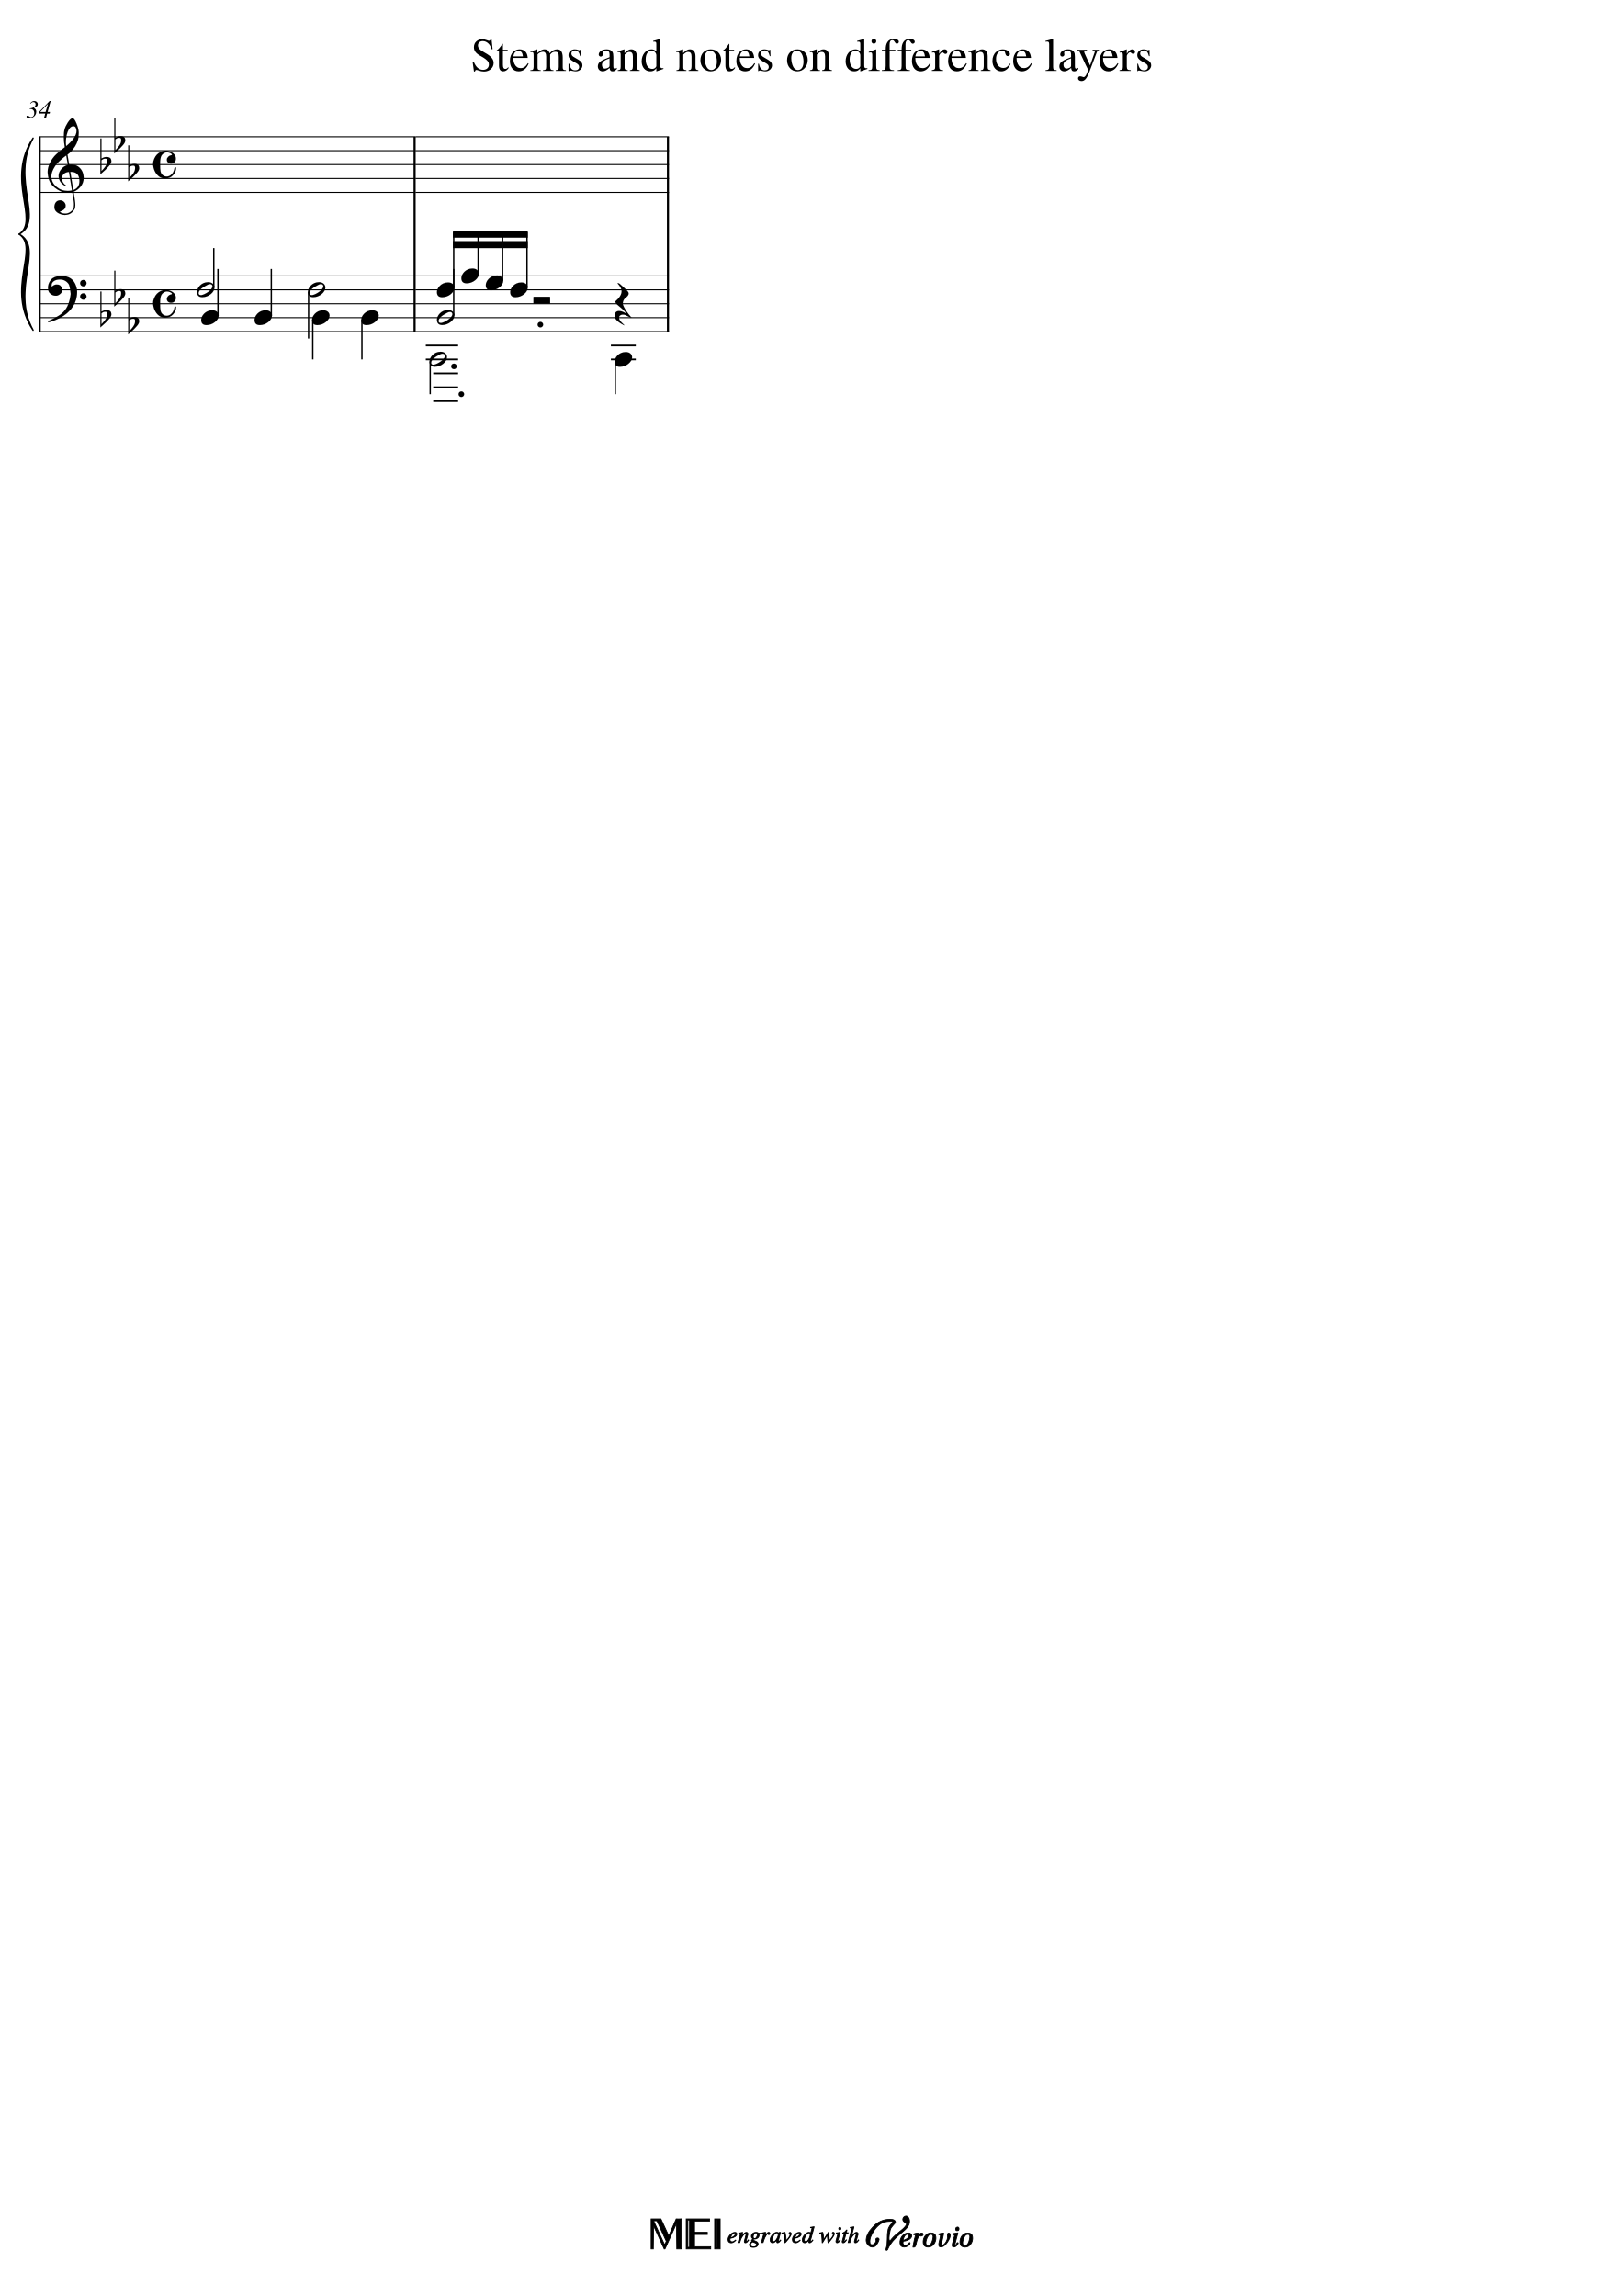
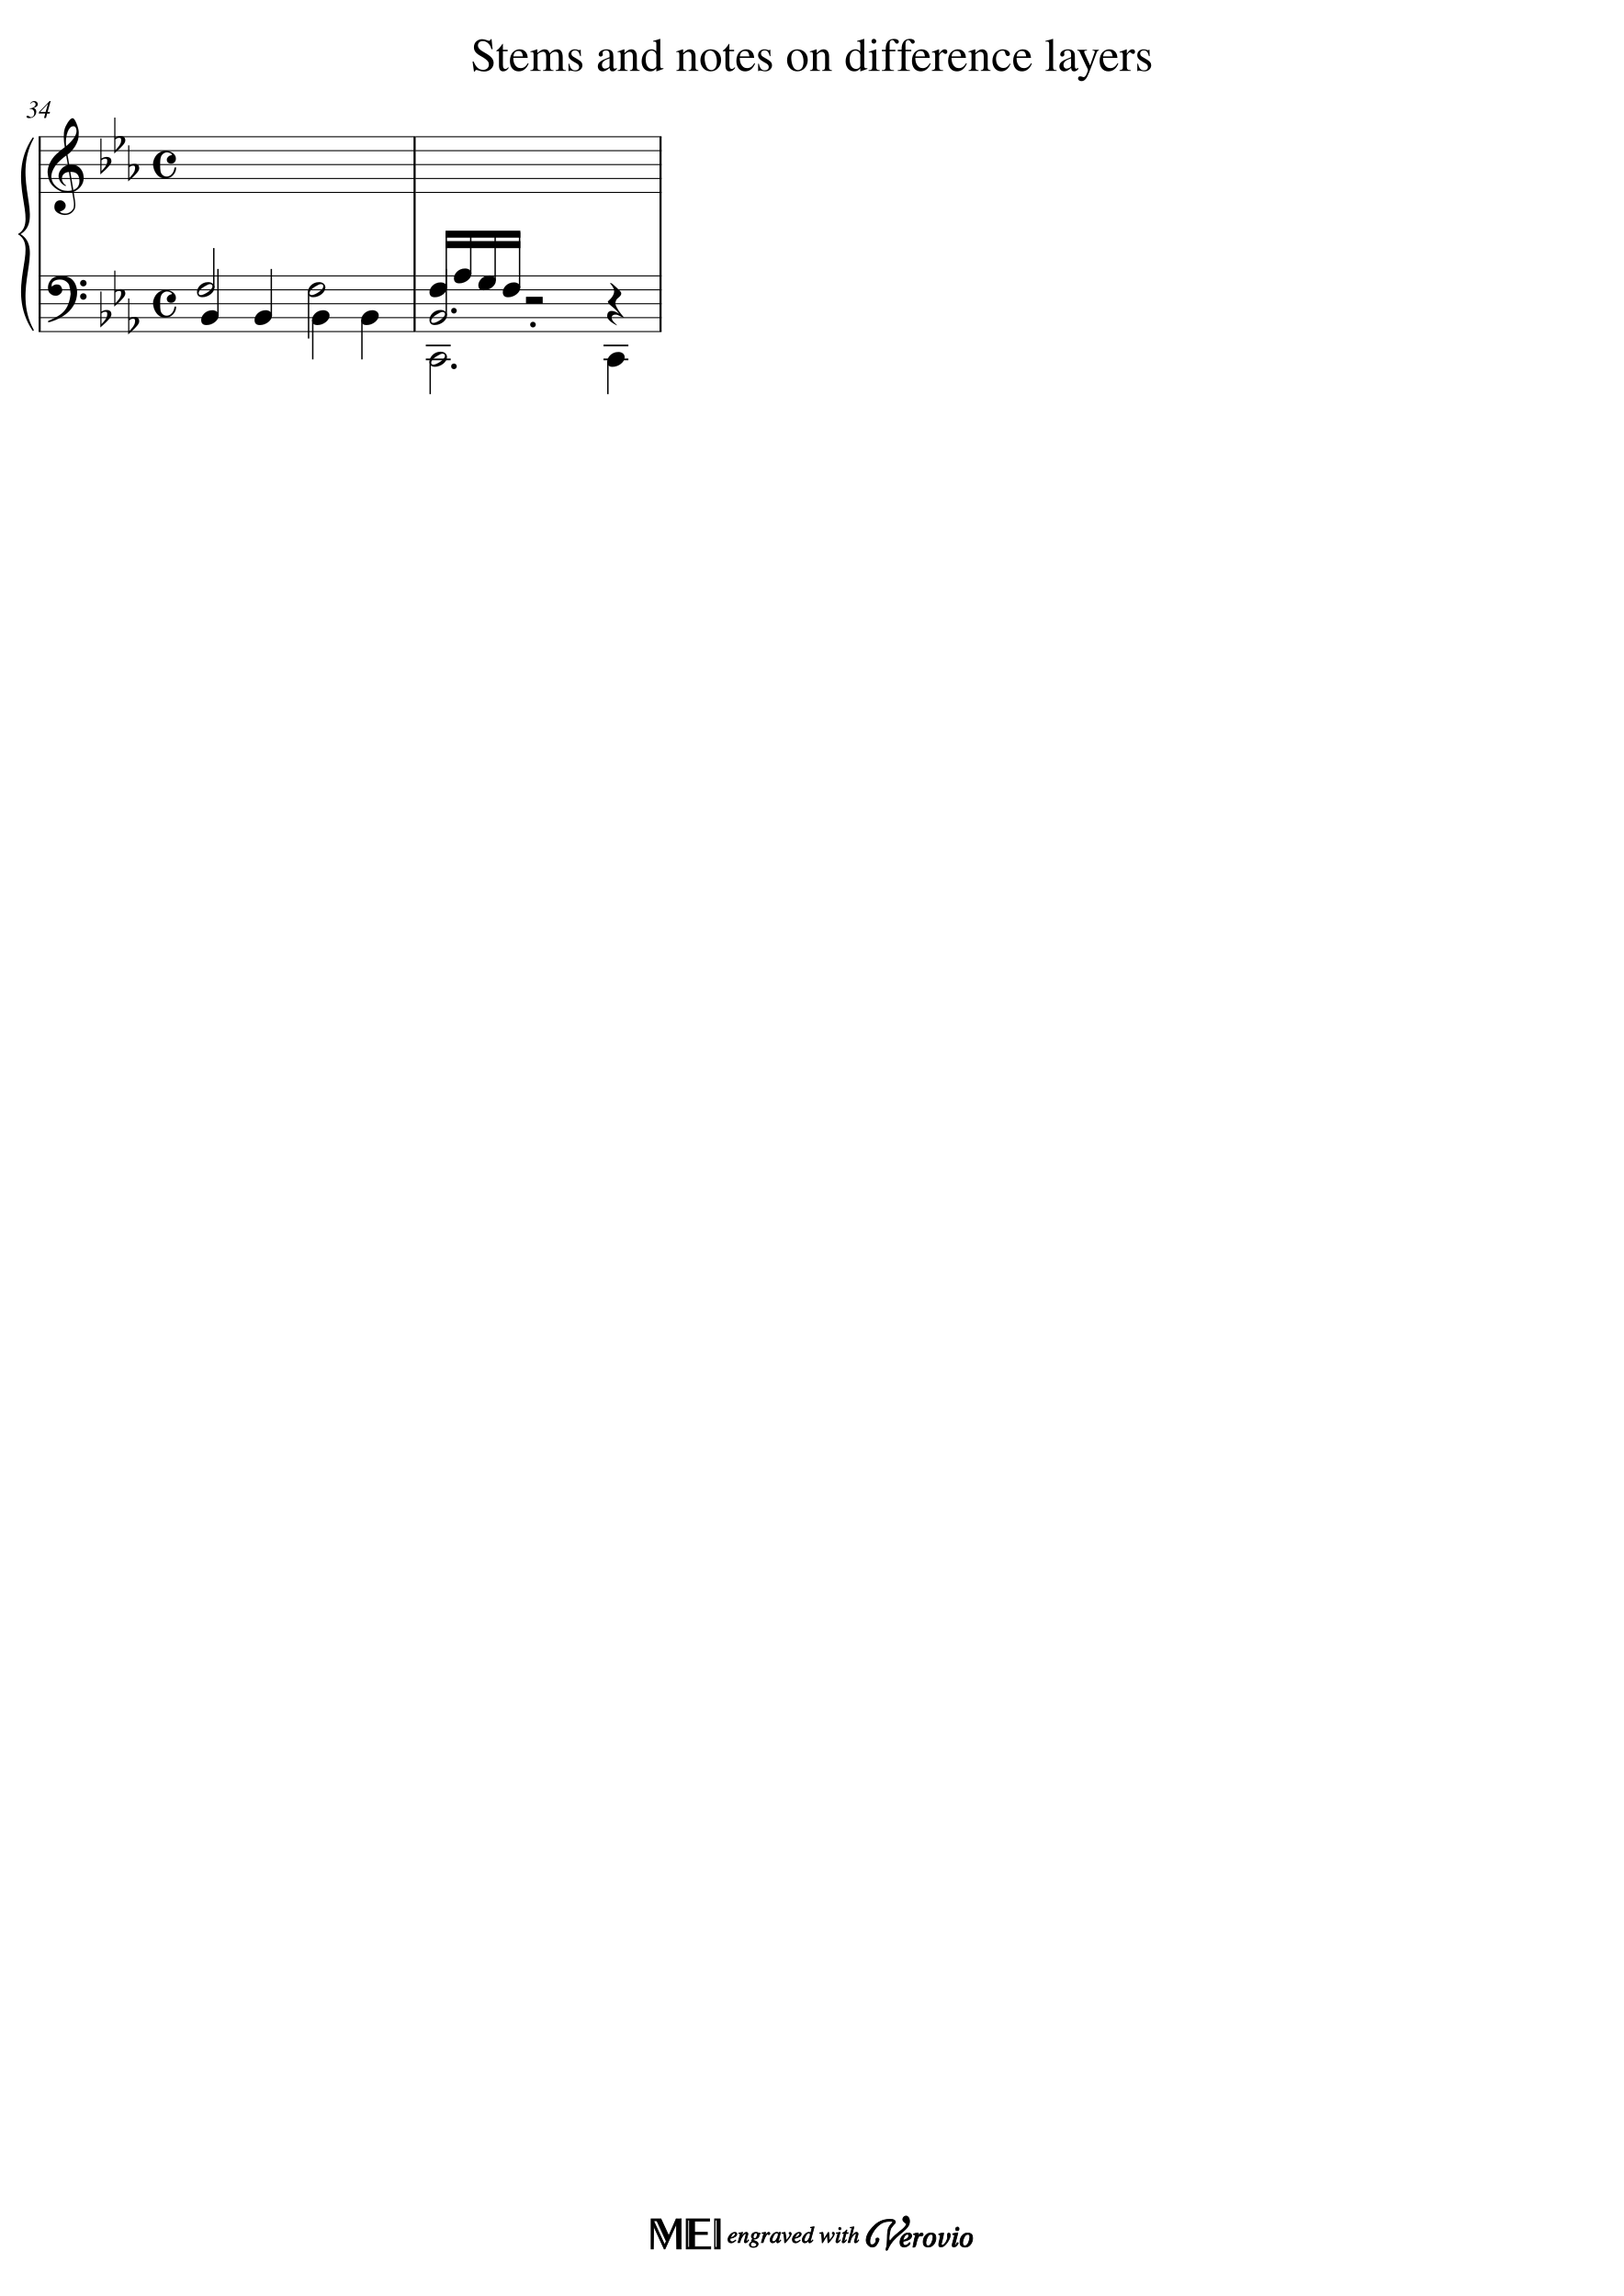
<svg xmlns="http://www.w3.org/2000/svg" xmlns:xlink="http://www.w3.org/1999/xlink" width="2100px" height="2970px" version="1.1" overflow="visible" id="docid">
  <defs>
    <g id="E050-docid">
      <path transform="scale(1,-1)" d="M441 -245c-23 -4 -48 -6 -76 -6c-59 0 -102 7 -130 20c-88 42 -150 93 -187 154c-26 44 -43 103 -48 176c0 6 -1 13 -1 19c0 54 15 111 45 170c29 57 65 106 110 148s96 85 153 127c-3 16 -8 46 -13 92c-4 43 -5 73 -5 89c0 117 16 172 69 257c34 54 64 82 89 82 c21 0 43 -30 69 -92s39 -115 41 -159v-15c0 -109 -21 -162 -67 -241c-13 -20 -63 -90 -98 -118c-13 -9 -25 -19 -37 -29l31 -181c8 1 18 2 28 2c58 0 102 -12 133 -35c59 -43 92 -104 98 -184c1 -7 1 -15 1 -22c0 -123 -87 -209 -181 -248c8 -57 17 -110 25 -162 c5 -31 6 -58 6 -80c0 -30 -5 -53 -14 -70c-35 -64 -88 -99 -158 -103c-5 0 -11 -1 -16 -1c-37 0 -72 10 -108 27c-50 24 -77 59 -80 105v11c0 29 7 55 20 76c18 28 45 42 79 44h6c49 0 93 -42 97 -87v-9c0 -51 -34 -86 -105 -106c17 -24 51 -36 102 -36c62 0 116 43 140 85 c9 16 13 41 13 74c0 20 -1 42 -5 67c-8 53 -18 106 -26 159zM461 939c-95 0 -135 -175 -135 -286c0 -24 2 -48 5 -71c50 39 92 82 127 128c40 53 60 100 60 140v8c-4 53 -22 81 -55 81h-2zM406 119l54 -326c73 25 110 78 110 161c0 7 0 15 -1 23c-7 95 -57 142 -151 142h-12 zM382 117c-72 -2 -128 -47 -128 -120v-7c2 -46 43 -99 75 -115c-3 -2 -7 -5 -10 -10c-70 33 -116 88 -123 172v11c0 68 44 126 88 159c23 17 49 29 78 36l-29 170c-21 -13 -52 -37 -92 -73c-50 -44 -86 -84 -109 -119c-45 -69 -67 -130 -67 -182v-13c5 -68 35 -127 93 -176 s125 -73 203 -73c25 0 50 3 75 9c-19 111 -36 221 -54 331z" />
    </g>
    <g id="E260-docid">
      <path transform="scale(1,-1)" d="M20 110c32 16 54 27 93 27c26 0 35 -3 54 -13c13 -7 24 -20 27 -38l4 -25c0 -28 -16 -57 -45 -89c-23 -25 -39 -44 -65 -68l-88 -79v644h20v-359zM90 106c-32 0 -48 -10 -70 -29v-194c31 31 54 59 71 84c21 32 32 59 32 84c0 9 1 16 1 20c0 14 -3 21 -11 30l-8 3z" />
    </g>
    <g id="E08A-docid">
      <path transform="scale(1,-1)" d="M340 179c-9 24 -56 41 -89 41c-46 0 -81 -28 -100 -58c-17 -28 -25 -78 -25 -150c0 -65 2 -111 8 -135c8 -31 18 -49 40 -67c20 -17 43 -25 70 -25c54 0 92 36 115 75c14 25 23 54 28 88h27c0 -63 -24 -105 -58 -141c-35 -38 -82 -56 -140 -56c-45 0 -83 13 -115 39 c-57 45 -101 130 -101 226c0 59 33 127 68 163c36 37 97 72 160 72c36 0 93 -21 121 -40c11 -8 23 -17 33 -30c19 -23 27 -48 27 -76c0 -51 -35 -88 -86 -88c-43 0 -76 27 -76 68c0 26 7 35 21 51c15 17 32 27 58 32c7 2 14 7 14 11z" />
    </g>
    <g id="E062-docid">
      <path transform="scale(1,-1)" d="M582 -120c0 32 26 58 58 58s58 -26 58 -58s-26 -58 -58 -58s-58 26 -58 58zM582 120c0 32 26 58 58 58s58 -26 58 -58s-26 -58 -58 -58s-58 26 -58 58zM158 96c51 0 73 -14 88 -49l16 -39c0 -17 -2 -30 -7 -40c-3 -11 -10 -21 -19 -31c-17 -18 -49 -43 -84 -43 c-55 0 -77 13 -112 44c-24 21 -35 55 -35 100c0 46 14 81 32 112c30 52 71 79 137 93l36 6l26 2c154 0 235 -68 274 -182c11 -32 18 -68 18 -107c0 -103 -26 -182 -68 -250c-89 -145 -234 -230 -412 -288l-30 -5c-9 0 -14 3 -14 8c3 10 5 11 10 16c35 15 70 30 96 44l78 43 c96 57 162 136 197 258c9 33 17 60 22 100c3 22 5 35 6 39c-7 69 -16 115 -23 140s-4 22 -16 40c-8 12 -19 23 -31 34c-24 21 -62 44 -118 44c-48 0 -84 -8 -113 -28c-28 -19 -42 -44 -42 -73v-16c2 -5 3 -9 4 -11c24 22 52 39 84 39z" />
    </g>
    <g id="E0A4-docid">
      <path transform="scale(1,-1)" d="M0 -39c0 68 73 172 200 172c66 0 114 -37 114 -95c0 -84 -106 -171 -218 -171c-64 0 -96 30 -96 94z" />
    </g>
    <g id="E0A3-docid">
      <path transform="scale(1,-1)" d="M278 64c0 22 -17 39 -43 39c-12 0 -26 -3 -41 -10c-85 -43 -165 -94 -165 -156c5 -25 15 -32 49 -32c67 11 200 95 200 159zM0 -36c0 68 73 174 200 174c66 0 114 -39 114 -97c0 -84 -106 -173 -218 -173c-64 0 -96 32 -96 96z" />
    </g>
    <g id="E4E5-docid">
      <path transform="scale(1,-1)" d="M107 292c-13 24 -30 49 -52 71c-1 1 0 2 0 3l-2 2c3 3 4 4 6 4c12 0 26 -7 40 -20s44 -40 89 -81c26 -24 28 -29 46 -47c4 -4 8 -9 10 -14c6 -8 8 -16 8 -27c0 -19 -12 -40 -36 -61c-28 -23 -49 -38 -61 -73c-4 -11 -7 -27 -10 -50c13 -43 34 -83 59 -121 c31 -47 59 -79 101 -129c-8 0 -26 7 -54 20l-62 29l-21 6l-23 1c-25 0 -45 -10 -60 -30l-4 -14l-1 -12c0 -33 20 -56 39 -78c8 -9 17 -18 26 -26c17 -15 27 -24 28 -30l-3 -3c-11 5 -19 10 -25 15c-9 3 -37 21 -45 26c-24 14 -45 32 -63 51c-19 21 -37 44 -37 71 c0 63 27 95 80 95c41 0 86 -18 136 -52c-19 26 -37 48 -55 66c-23 23 -48 44 -73 65c-28 23 -47 40 -58 53s-17 26 -18 39c75 64 113 125 113 183c0 27 -7 48 -18 68z" />
    </g>
    <g id="E4E4-docid">
      <path transform="scale(1,-1)" d="M0 10v105c0 9 1 10 10 10h280c9 0 10 -1 10 -10v-105c0 -9 -1 -10 -10 -10h-280c-9 0 -10 1 -10 10z" />
    </g>
  </defs>
  <style type="text/css">#docid g.ending, #docid g.fing, #docid g.reh, #docid g.tempo {font-weight:bold;}#docid g.dir, #docid g.dynam, #docid g.mNum {font-style:italic;}#docid g.label {font-weight:normal;}#docid ellipse, #docid path, #docid polygon, #docid polyline, #docid rect {stroke:currentColor}</style>
  <svg class="definition-scale" color="black" font-family="Times, serif" viewBox="0 0 21000 29700">
    <g class="page-margin" transform="translate(500, 500)">
      <g id="iJ6YNS9" class="mdiv pageMilestone" />
      <g id="j6ERYJ7" class="score pageMilestone" />
      <g id="kB6MVN3" class="system">
        <path d="M13 1269 L13 3789" stroke-width="27" />
        <g id="s1KZTM6F" class="grpSym">
          <path d="M-72,3771 C-432,3231 18,2709 -252,2529 C81,2709 -369,3231 -72,3771" stroke-width="18" stroke-linecap="round" stroke-linejoin="round" />
          <path d="M-72,1287 C-369,1827 81,2349 -252,2529 C18,2349 -432,1827 -72,1287" stroke-width="18" stroke-linecap="round" stroke-linejoin="round" />
        </g>
        <g id="k1R5MD6A" class="section systemMilestone" />
        <g id="b4Y5DFV" class="measure">
          <g id="d17EWFLB" class="mNum autogenerated">
            <text y="1026" text-anchor="middle" font-size="0px">
              <tspan id="eZWEOI5" class="text">
                <tspan font-size="324px">34</tspan>
              </tspan>
            </text>
          </g>
          <g id="cNFAQML" class="staff">
            <path d="M0 1269 L4875 1269" stroke-width="13" />
            <path d="M0 1449 L4875 1449" stroke-width="13" />
            <path d="M0 1629 L4875 1629" stroke-width="13" />
            <path d="M0 1809 L4875 1809" stroke-width="13" />
            <path d="M0 1989 L4875 1989" stroke-width="13" />
            <g id="pTR47U0" class="clef">
              <use xlink:href="#E050-docid" transform="translate(117, 1809) scale(0.72, 0.72)" />
            </g>
            <g id="r1UFW2XL" class="keySig">
              <g id="t1PID87W" class="keyAccid">
                <use xlink:href="#E260-docid" transform="translate(798, 1629) scale(0.72, 0.72)" />
              </g>
              <g id="vNKLWWH" class="keyAccid">
                <use xlink:href="#E260-docid" transform="translate(978, 1359) scale(0.72, 0.72)" />
              </g>
              <g id="x8M3J2P" class="keyAccid">
                <use xlink:href="#E260-docid" transform="translate(1158, 1719) scale(0.72, 0.72)" />
              </g>
            </g>
            <g id="zM25DSY" class="meterSig">
              <use xlink:href="#E08A-docid" transform="translate(1480, 1629) scale(0.72, 0.72)" />
            </g>
            <g id="d1RIF43L" class="layer">
              <g id="e36A7UB" class="space" />
            </g>
          </g>
          <g id="fW4SW7P" class="staff">
            <path d="M0 3069 L4875 3069" stroke-width="13" />
            <path d="M0 3249 L4875 3249" stroke-width="13" />
            <path d="M0 3429 L4875 3429" stroke-width="13" />
            <path d="M0 3609 L4875 3609" stroke-width="13" />
            <path d="M0 3789 L4875 3789" stroke-width="13" />
            <g id="bOMGUX5" class="clef">
              <use xlink:href="#E062-docid" transform="translate(117, 3249) scale(0.72, 0.72)" />
            </g>
            <g id="d1UYYZY1" class="keySig">
              <g id="f1R3A9AN" class="keyAccid">
                <use xlink:href="#E260-docid" transform="translate(798, 3609) scale(0.72, 0.72)" />
              </g>
              <g id="hE53RPH" class="keyAccid">
                <use xlink:href="#E260-docid" transform="translate(978, 3339) scale(0.72, 0.72)" />
              </g>
              <g id="j1KAM1L2" class="keyAccid">
                <use xlink:href="#E260-docid" transform="translate(1158, 3699) scale(0.72, 0.72)" />
              </g>
            </g>
            <g id="lX7X2E8" class="meterSig">
              <use xlink:href="#E08A-docid" transform="translate(1480, 3429) scale(0.72, 0.72)" />
            </g>
            <g id="g17JWEWV" class="layer">
              <g id="h11BYRB0" class="note">
                <g class="notehead">
                  <use xlink:href="#E0A4-docid" transform="translate(2102, 3609) scale(0.72, 0.72)" />
                </g>
                <g id="nDW87ZK" class="stem">
                  <path d="M2319 3581 L2319 2979" stroke-width="18" />
                </g>
                <g id="iEPNT2P" class="accid" />
              </g>
              <g id="j180F7IU" class="note">
                <g class="notehead">
                  <use xlink:href="#E0A4-docid" transform="translate(2792, 3609) scale(0.72, 0.72)" />
                </g>
                <g id="o1QUDUF9" class="stem">
                  <path d="M3009 3581 L3009 2979" stroke-width="18" />
                </g>
                <g id="k1JVOWO3" class="accid" />
              </g>
              <g id="l168SLSU" class="note">
                <g class="notehead">
                  <use xlink:href="#E0A3-docid" transform="translate(3482, 3249) scale(0.72, 0.72)" />
                </g>
                <g id="p1YCXJ73" class="stem">
                  <path d="M3491 3274 L3491 3879" stroke-width="18" />
                </g>
              </g>
            </g>
            <g id="m1I1R6XU" class="layer">
              <g id="n3L1BSY" class="note">
                <g class="notehead">
                  <use xlink:href="#E0A3-docid" transform="translate(2048, 3249) scale(0.72, 0.72)" />
                </g>
                <g id="q1XPOA9B" class="stem">
                  <path d="M2265 3221 L2265 2709" stroke-width="18" />
                </g>
              </g>
              <g id="oYFJ0C6" class="note">
                <g class="notehead">
                  <use xlink:href="#E0A4-docid" transform="translate(3536, 3609) scale(0.72, 0.72)" />
                </g>
                <g id="rG2INEF" class="stem">
                  <path d="M3545 3637 L3545 4149" stroke-width="18" />
                </g>
                <g id="p6KLLMO" class="accid" />
              </g>
              <g id="q4CA8UL" class="note">
                <g class="notehead">
                  <use xlink:href="#E0A4-docid" transform="translate(4172, 3609) scale(0.72, 0.72)" />
                </g>
                <g id="sDC845L" class="stem">
                  <path d="M4181 3637 L4181 4149" stroke-width="18" />
                </g>
                <g id="r10DL3CR" class="accid" />
              </g>
            </g>
          </g>
          <g id="a12WP67W" class="barLine">
            <path d="M4862 1269 L4862 1989" stroke-width="27" />
            <path d="M4862 3069 L4862 3789" stroke-width="27" />
            <path d="M4862 1989 L4862 3069" stroke-width="27" />
          </g>
        </g>
        <g id="i123OHXR" class="measure">
          <g id="jQFEFEK" class="staff">
-             <path d="M4875 1269 L8152 1269" stroke-width="13" />
-             <path d="M4875 1449 L8152 1449" stroke-width="13" />
-             <path d="M4875 1629 L8152 1629" stroke-width="13" />
-             <path d="M4875 1809 L8152 1809" stroke-width="13" />
-             <path d="M4875 1989 L8152 1989" stroke-width="13" />
+             <path d="M4875 1269 L8056 1269" stroke-width="13" />
+             <path d="M4875 1449 L8056 1449" stroke-width="13" />
+             <path d="M4875 1629 L8056 1629" stroke-width="13" />
+             <path d="M4875 1809 L8056 1809" stroke-width="13" />
+             <path d="M4875 1989 L8056 1989" stroke-width="13" />
            <g id="kOVASEE" class="layer">
              <g id="l1I7OPR1" class="note">
                <g class="notehead">
-                   <use xlink:href="#E0A3-docid" transform="translate(5151, 3609) scale(0.72, 0.72)" />
+                   <use xlink:href="#E0A3-docid" transform="translate(5055, 3609) scale(0.72, 0.72)" />
                </g>
                <g id="u1N7W5D7" class="dots">
-                   <ellipse cx="5467" cy="4599" rx="36" ry="36" />
+                   <ellipse cx="5371" cy="3519" rx="36" ry="36" />
                </g>
                <g id="t1W416P4" class="stem">
-                   <path d="M5368 3581 L5368 2979" stroke-width="18" />
+                   <path d="M5272 3581 L5272 2979" stroke-width="18" />
                </g>
                <g id="m81K135" class="accid" />
              </g>
              <g id="n2N7U24" class="rest">
-                 <use xlink:href="#E4E5-docid" transform="translate(7449, 3429) scale(0.72, 0.72)" />
+                 <use xlink:href="#E4E5-docid" transform="translate(7353, 3429) scale(0.72, 0.72)" />
              </g>
            </g>
          </g>
          <g id="o1FK4NGH" class="staff">
-             <path d="M4875 3069 L8152 3069" stroke-width="13" />
-             <path d="M4875 3249 L8152 3249" stroke-width="13" />
-             <path d="M4875 3429 L8152 3429" stroke-width="13" />
-             <path d="M4875 3609 L8152 3609" stroke-width="13" />
-             <path d="M4875 3789 L8152 3789" stroke-width="13" />
+             <path d="M4875 3069 L8056 3069" stroke-width="13" />
+             <path d="M4875 3249 L8056 3249" stroke-width="13" />
+             <path d="M4875 3429 L8056 3429" stroke-width="13" />
+             <path d="M4875 3609 L8056 3609" stroke-width="13" />
+             <path d="M4875 3789 L8056 3789" stroke-width="13" />
            <g class="ledgerLines below">
-               <path d="M5007 3969 L5425 3969" stroke-width="22" />
-               <path d="M7401 3969 L7723 3969" stroke-width="22" />
-               <path d="M5007 4149 L5425 4149" stroke-width="22" />
-               <path d="M7401 4149 L7723 4149" stroke-width="22" />
-               <path d="M5103 4329 L5425 4329" stroke-width="22" />
-               <path d="M5103 4509 L5425 4509" stroke-width="22" />
-               <path d="M5103 4689 L5425 4689" stroke-width="22" />
+               <path d="M5007 3969 L5329 3969" stroke-width="22" />
+               <path d="M7305 3969 L7627 3969" stroke-width="22" />
+               <path d="M5007 4149 L5329 4149" stroke-width="22" />
+               <path d="M7305 4149 L7627 4149" stroke-width="22" />
            </g>
            <g id="p1AX0ZDE" class="layer">
              <g id="qI1DT7K" class="beam">
-                 <polygon points="5359,2484 6325,2484 6325,2574 5359,2574" />
-                 <polygon points="5359,2619 5684,2619 5684,2709 5359,2709" />
-                 <polygon points="5684,2619 6000,2619 6000,2709 5684,2709" />
-                 <polygon points="6000,2619 6325,2619 6325,2709 6000,2709" />
+                 <polygon points="5263,2484 6229,2484 6229,2574 5263,2574" />
+                 <polygon points="5263,2619 5588,2619 5588,2709 5263,2709" />
+                 <polygon points="5588,2619 5904,2619 5904,2709 5588,2709" />
+                 <polygon points="5904,2619 6229,2619 6229,2709 5904,2709" />
                <g id="rJ8GLXL" class="note">
                  <g class="notehead">
-                     <use xlink:href="#E0A4-docid" transform="translate(5151, 3249) scale(0.72, 0.72)" />
+                     <use xlink:href="#E0A4-docid" transform="translate(5055, 3249) scale(0.72, 0.72)" />
                  </g>
                  <g id="vOSZ00" class="stem">
-                     <path d="M5368 3221 L5368 2502" stroke-width="18" />
+                     <path d="M5272 3221 L5272 2502" stroke-width="18" />
                  </g>
                </g>
                <g id="s1HUMGE0" class="note">
                  <g class="notehead">
-                     <use xlink:href="#E0A4-docid" transform="translate(5467, 3069) scale(0.72, 0.72)" />
+                     <use xlink:href="#E0A4-docid" transform="translate(5371, 3069) scale(0.72, 0.72)" />
                  </g>
                  <g id="w1AY2QDY" class="stem">
-                     <path d="M5684 3041 L5684 2502" stroke-width="18" />
+                     <path d="M5588 3041 L5588 2502" stroke-width="18" />
                  </g>
                  <g id="t1YD0KSR" class="accid" />
                </g>
                <g id="u1XWY667" class="note">
                  <g class="notehead">
-                     <use xlink:href="#E0A4-docid" transform="translate(5783, 3159) scale(0.72, 0.72)" />
+                     <use xlink:href="#E0A4-docid" transform="translate(5687, 3159) scale(0.72, 0.72)" />
                  </g>
                  <g id="xSD1YHA" class="stem">
-                     <path d="M6000 3131 L6000 2502" stroke-width="18" />
+                     <path d="M5904 3131 L5904 2502" stroke-width="18" />
                  </g>
                </g>
                <g id="vE1WURA" class="note">
                  <g class="notehead">
-                     <use xlink:href="#E0A4-docid" transform="translate(6099, 3249) scale(0.72, 0.72)" />
+                     <use xlink:href="#E0A4-docid" transform="translate(6003, 3249) scale(0.72, 0.72)" />
                  </g>
                  <g id="y17DXS56" class="stem">
-                     <path d="M6316 3221 L6316 2502" stroke-width="18" />
+                     <path d="M6220 3221 L6220 2502" stroke-width="18" />
                  </g>
                </g>
              </g>
              <g id="wK8FJ60" class="rest">
-                 <use xlink:href="#E4E4-docid" transform="translate(6399, 3429) scale(0.72, 0.72)" />
+                 <use xlink:href="#E4E4-docid" transform="translate(6303, 3429) scale(0.72, 0.72)" />
                <g id="z126H5TI" class="dots">
-                   <ellipse cx="6489" cy="3699" rx="36" ry="36" />
+                   <ellipse cx="6393" cy="3699" rx="36" ry="36" />
                </g>
                <g class="ledgerLines" />
              </g>
            </g>
            <g id="x1AFQIG0" class="layer">
              <g id="y1K98ZB7" class="note">
                <g class="notehead">
                  <use xlink:href="#E0A3-docid" transform="translate(5055, 4149) scale(0.72, 0.72)" />
                </g>
                <g id="b5BYNI2" class="dots">
                  <ellipse cx="5371" cy="4239" rx="36" ry="36" />
                </g>
                <g id="a1YELUCK" class="stem">
                  <path d="M5064 4174 L5064 4599" stroke-width="18" />
                </g>
              </g>
              <g id="z1M5W8JL" class="note">
                <g class="notehead">
-                   <use xlink:href="#E0A4-docid" transform="translate(7449, 4149) scale(0.72, 0.72)" />
+                   <use xlink:href="#E0A4-docid" transform="translate(7353, 4149) scale(0.72, 0.72)" />
                </g>
                <g id="cI6BH23" class="stem">
-                   <path d="M7458 4177 L7458 4599" stroke-width="18" />
+                   <path d="M7362 4177 L7362 4599" stroke-width="18" />
                </g>
              </g>
            </g>
          </g>
          <g id="h1WRIV4E" class="barLine">
-             <path d="M8139 1269 L8139 1989" stroke-width="27" />
-             <path d="M8139 3069 L8139 3789" stroke-width="27" />
-             <path d="M8139 1989 L8139 3069" stroke-width="27" />
+             <path d="M8043 1269 L8043 1989" stroke-width="27" />
+             <path d="M8043 3069 L8043 3789" stroke-width="27" />
+             <path d="M8043 1989 L8043 3069" stroke-width="27" />
          </g>
        </g>
        <g id="jZZ1RF5" class="systemMilestoneEnd k1R5MD6A" />
      </g>
      <g id="k91JIAK" class="pageMilestoneEnd j6ERYJ7" />
      <g id="l1KT7QAW" class="pageMilestoneEnd iJ6YNS9" />
      <g id="s1SW5LIP" class="pgHead autogenerated">
        <text font-size="0px">
          <tspan id="tPEE0OP" class="rend" x="10000" y="417" text-anchor="middle">
            <tspan id="uL0P3Y6" class="rend">
              <tspan id="vPKGJXZ" class="text">
                <tspan font-size="607px">Stems and notes on difference layers</tspan>
              </tspan>
            </tspan>
          </tspan>
        </text>
      </g>
      <g id="mMRH0VO" class="pgFoot autogenerated">
        <g id="nYOSRMB" class="fig">
          <g class="svg" transform="translate(7750, 28099) scale(10, 10)">
            <g>
              <path fill="#000000" d="M 17.113,49.265 V 10.368 h 12.697 c 3.289,7.337 6.713,14.61 10.127,21.889 3.42,-7.485 6.256,-14.205 9.589,-21.91 2.436,0.104 4.317,0.085 6.484,-0.058 V 49.264 H 50.274 C 50.145,38.356 50.016,27.448 49.887,16.54 45.003,27.315 39.967,38.434 35.084,49.209 34.679,49.344 34.427,49.136 34.022,49.271 29.466,39.331 24.91,29.391 20.354,19.451 20.224,29.389 20.095,39.327 19.965,49.264 H 17.113 Z M 36.754,39.325 C 32.721,30.513 28.688,21.701 24.655,12.889 22.531,12.751 22.657,12.71 20.714,12.814 v 0.966 c 4.613,9.998 9.609,20.749 13.873,30.082 0.722,-1.513 1.445,-3.025 2.167,-4.538 z m 25.738,9.94 c 0,-12.966 0,-25.931 0,-38.897 10.084,0 20.169,0 30.253,0 0,0.96 0,1.921 0,2.881 -6.483,0 -12.966,0 -19.448,0 0,4.802 0,9.604 0,14.406 5.522,0 11.045,0 16.567,0 0,0.96 0,1.921 0,2.881 -5.522,0 -11.045,0 -16.567,0 0,5.282 0,10.565 0,15.847 6.963,0 13.926,0 20.889,0 0,0.96 0,1.921 0,2.881 -10.565,0 -21.129,0 -31.694,0 z m 4.322,-2.161 c 0,-11.765 0,-23.53 0,-35.295 -0.72,0 -1.441,0 -2.161,0 0,11.765 0,23.53 0,35.295 0.72,0 1.441,0 2.161,0 z m 32.414,2.161 c 0,-12.966 0,-25.931 0,-38.897 2.401,0 4.802,0 7.203,0 0,12.966 0,25.931 0,38.897 -2.401,0 -4.802,0 -7.203,0 z m 2.881,-2.161 c 0,-11.765 0,-23.53 0,-35.295 -0.72,0 -1.441,0 -2.161,0 0,11.765 0,23.53 0,35.295 0.72,0 1.441,0 2.161,0 z" />
              <path fill="#000000" d="m 346.3,6.7 c -3.1,0.5 -4.9,4.4 -2.7,6.8 1.2,1.4 2.7,2.4 4.1,3.5 -2.4,5.3 -7.7,8.3 -11.9,12.1 -3.7,2.8 -7,6.2 -9.7,9.9 -2.2,-0.8 -0.915,-7.719 -0.627,-9.5 0.288,-1.781 0.727,-6.4 2.927,-8.7 1.3,-1.9 3,-3.5 4.5,-5.2 1.2,-3.4 -3.2,-4.9 -5.8,-4.6 -7.3,-0.5 -14.6,2 -20,6.8 -5,4.6 -10,10.1 -11.5,17 -0.9,3.5 -0.2,7.5 2.8,9.9 2.5,2.8 7.4,2.9 9.8,-0.2 1.7,-2.3 3.2,-4.8 3.8,-7.6 -0.1,-2.6 -4.4,-2.3 -4.3,0.2 1.2,2.4 -0.9,4.7 -2.7,6.2 -1.7,0.9 -4.7,0.7 -4.8,-1.7 -1,-5.8 2.1,-11.3 5.2,-16.1 4,-5.8 9.8,-11.2 17.2,-11.8 1.6,0 8.1,-1.2 6.8,1.4 -2.8,2.8 -5.6,6.1 -6,10.3 -1.6,7.7 0.1,15.7 -2.3,23.2 -1.1,3.9 2,2.6 2.5,0.2 3.3,-7.4 8.9,-13.4 15.1,-18.5 4.2,-3.9 9.5,-7.1 11.9,-12.6 1.3,-3.6 1.2,-9 -2.7,-10.9 -0.504,-0.177 -1.07,-0.165 -1.6,-0.1 z m 66,14.5 c -2,0.8 -1.8,4.9 0.8,4.4 3.4,0.4 2.9,-6.2 -0.8,-4.4 z m 0.6,7.3 c -1.3,0.5 -7.6,0.5 -5.4,2.2 4,-0.3 0.7,4.5 0.6,6.7 -0.4,2.9 -2.4,5.9 -1.2,8.8 2.7,1.7 5.6,-0.8 6.8,-3.2 1.6,-1.4 -0.5,-3 -1.2,-0.9 -0.4,0.8 -2.4,3.5 -2.6,1.8 1.1,-5 2.7,-9.9 3.9,-14.9 l -0.1,-0.5 h -0.9 z m -65.1,0.2 c -6.5,1.6 -10.5,9.5 -8.2,15.7 2.1,3.4 7.4,2.9 10.1,0.4 2,-0.2 3.6,-5.3 1,-3.4 -1.4,2 -4,4.2 -6.5,2.8 -2.2,-1.9 -1.9,-5.7 1.7,-5.3 3.1,-0.9 6.9,-2.1 8.1,-5.5 0.9,-2.7 -1.6,-5.2 -4.3,-4.8 h -1.1 -0.7 z m 13.6,0 c -2.2,0 -8.5,1.8 -2.9,2.3 0.9,1.9 -1,4.9 -1.1,7.2 -0.5,2.9 -1.4,5.7 -1.7,8.7 3.7,0.7 3.8,-2.6 4.4,-5.3 0.9,-3.3 1.6,-7 4.1,-9.5 2.4,1.6 6.8,-0.7 3.7,-3.4 -2.9,-0.5 -4.8,2.4 -6.2,4.3 0,-1.2 2.4,-5 -0.2,-4.3 z m 15.8,0 c -6.4,1.3 -9.6,9.1 -7.7,14.9 1.9,4 7.7,3.9 11,1.7 4.1,-3 6,-8.9 4.4,-13.7 -1.3,-3 -4.8,-3.2 -7.6,-3 z m 17,0 c -2.3,0 -8.8,1.9 -3,2.4 0.4,2.5 -1,5.7 -1.4,8.4 -0.7,2.4 -1.8,7.5 2.1,7.2 3.8,-0.1 6.5,-3.5 8.5,-6.3 2,-3.2 4.5,-7 3.3,-10.9 -3.7,-3 -3.6,2.6 -3.1,5.1 -0.7,3.8 -2.7,7.9 -6.2,9.8 -3.6,0.6 -1,-4.3 -0.8,-6.1 0.6,-3.2 1.6,-6.3 1.9,-9.5 h -1.1 z m 30.6,0 c -6.3,1.2 -9.5,8.9 -7.8,14.7 1.5,4 7.2,4.2 10.5,2.4 4.6,-2.8 6.6,-9.3 4.8,-14.3 -1.4,-2.8 -4.8,-3 -7.5,-2.8 z m -75.4,1.7 c 2.1,1.5 0.2,4.7 -1.6,5.7 -1.1,0.4 -5.5,3.4 -4.6,0.7 0.8,-2.7 2.2,-6.2 5.3,-6.6 l 0.9,0.1 z m 30.8,0 c 2.6,1.5 1.3,5.2 0.8,7.6 -0.8,2.7 -1.9,5.9 -4.7,7.1 -5.1,0.8 -4,-5.8 -2.8,-8.8 1,-2.8 3,-6.8 6.7,-5.8 z m 47.1,-0.1 c 2.9,0.7 2,4.7 1.5,6.8 -0.7,3 -1.8,6.7 -5,8 -4.7,0.8 -4,-5.1 -3,-7.9 0.9,-3 2.7,-7.3 6.5,-6.8 z" />
              <g>
                <path d="m 116.566,37.118 q 0,-3.252 2.93,-6.299 2.9,-3.047 5.991,-3.047 1.143,0 1.816,0.527 0.674,0.527 0.674,1.567 0,2.109 -2.476,3.618 -2.461,1.494 -5.186,1.831 l -0.835,0.103 q -0.19,0.601 -0.264,0.967 -0.073,0.352 -0.073,0.894 0,1.289 0.835,2.007 0.85,0.718 2.007,0.718 1.099,0 2.329,-0.732 0.703,-0.425 2.036,-1.523 l 0.381,0.337 q -0.659,0.835 -1.89,1.714 -2.183,1.567 -4.38,1.567 -1.553,0 -2.725,-1.099 -1.172,-1.099 -1.172,-3.149 z m 3.12,-2.358 q 2.798,-0.41 4.556,-1.963 Q 126,31.229 126,29.691 q 0,-0.557 -0.264,-0.879 -0.264,-0.337 -0.776,-0.337 -0.952,0 -1.875,0.82 -0.908,0.806 -1.641,1.831 -0.776,1.201 -1.23,2.3 -0.249,0.586 -0.527,1.333 z" />
                <path d="m 129.472,41 2.534,-9.053 q 0.322,-1.143 0.366,-1.377 0.059,-0.249 0.059,-0.527 0,-0.425 -0.249,-0.659 -0.234,-0.249 -0.938,-0.249 -0.176,0 -0.352,0.029 -0.161,0.015 -0.366,0.044 v -0.498 q 0.952,-0.146 1.348,-0.22 0.41,-0.073 0.879,-0.176 l 2.622,-0.571 q 0.088,0.059 0.117,0.132 l -1.948,6.299 q 1.787,-2.739 2.988,-4.072 2.109,-2.358 3.779,-2.358 0.645,0 1.113,0.249 0.894,0.483 0.894,1.743 0,0.352 -0.073,0.732 -0.073,0.381 -0.19,0.82 l -1.919,7.017 q -0.059,0.22 -0.132,0.542 -0.073,0.308 -0.073,0.439 0,0.22 0.103,0.396 0.103,0.176 0.337,0.176 0.381,0 0.879,-0.439 0.498,-0.454 1.626,-1.919 l 0.425,0.381 q -1.201,1.626 -1.904,2.285 -1.201,1.157 -2.3,1.157 -0.498,0 -0.967,-0.322 -0.454,-0.337 -0.454,-1.201 0,-0.249 0.029,-0.527 0.044,-0.278 0.103,-0.483 l 1.846,-7.119 q 0.146,-0.586 0.19,-0.952 0.059,-0.381 0.059,-0.542 0,-0.352 -0.176,-0.601 -0.161,-0.264 -0.586,-0.264 -1.099,0 -2.769,1.992 -0.981,1.187 -1.992,2.827 -0.776,1.274 -1.23,2.49 Q 132.709,37.821 131.742,41 Z" />
                <path d="m 149.13,33.5 q 0,0.908 0.278,1.45 0.469,0.894 1.685,0.894 1.318,0 2.344,-1.67 1.04,-1.685 1.04,-3.706 0,-0.967 -0.425,-1.509 -0.425,-0.557 -1.274,-0.557 -1.641,0 -2.651,1.743 -0.996,1.743 -0.996,3.354 z m 0.513,13.066 q 1.743,0 2.886,-0.835 1.157,-0.835 1.157,-1.992 0,-0.879 -0.601,-1.479 -0.322,-0.322 -1.04,-0.688 -0.601,-0.293 -2.036,-0.835 -1.421,-0.557 -1.641,-0.557 -0.381,0 -1.479,1.011 -1.099,1.025 -1.099,2.314 0,1.948 1.685,2.681 0.879,0.381 2.168,0.381 z m -5.479,-2.681 q 0,-1.099 0.835,-2.095 0.85,-0.981 2.681,-1.963 -0.366,-0.234 -0.601,-0.483 -0.234,-0.264 -0.234,-0.688 0,-0.601 0.835,-1.377 0.469,-0.439 1.523,-1.157 -0.938,-0.352 -1.611,-0.996 -0.82,-0.864 -0.82,-2.241 0,-2.212 1.729,-3.677 1.729,-1.465 4.277,-1.465 1.333,0 2.256,0.425 0.923,0.41 1.084,0.688 h 1.978 v 1.172 h -1.494 q 0.088,0.322 0.132,0.586 0.044,0.264 0.044,0.747 0,2.373 -1.846,3.735 -1.831,1.362 -3.955,1.362 -0.22,0 -0.41,-0.015 -0.19,-0.029 -0.469,-0.088 -0.22,0 -0.601,0.425 -0.396,0.425 -0.396,0.762 0,0.498 3.223,1.699 3.208,1.216 3.208,3.56 0,1.758 -1.611,3.076 -1.611,1.333 -4.863,1.333 -2.256,0 -3.574,-0.967 -1.318,-0.967 -1.318,-2.358 z" />
                <path d="m 165.038,27.67 q 0.132,0 0.176,0.088 0.059,0.073 0.059,0.176 -0.015,0.146 -0.029,0.22 l -1.465,5.669 0.322,-0.63 q 1.055,-2.065 2.461,-3.765 1.421,-1.714 2.695,-1.714 0.688,0 1.055,0.454 0.381,0.454 0.381,1.04 0,0.659 -0.381,1.099 -0.366,0.425 -1.025,0.425 -0.454,0 -0.688,-0.176 -0.234,-0.176 -0.366,-0.41 l -0.176,-0.322 q -0.059,-0.088 -0.146,-0.132 -0.073,-0.059 -0.19,-0.059 -0.571,0 -1.655,1.597 -1.069,1.597 -1.919,3.457 -0.513,1.128 -1.143,2.988 Q 162.606,38.847 161.947,41 h -2.256 l 2.432,-8.818 q 0.205,-0.762 0.322,-1.362 0.132,-0.601 0.132,-0.981 0,-0.439 -0.22,-0.674 -0.22,-0.234 -0.762,-0.234 -0.176,0 -0.439,0.029 -0.264,0.029 -0.63,0.073 v -0.483 l 0.586,-0.117 q 1.143,-0.234 2.49,-0.498 1.362,-0.264 1.436,-0.264 z" />
                <path d="m 181.518,30.424 q 0,-1.055 -0.483,-1.553 -0.483,-0.498 -1.172,-0.498 -2.388,0 -4.438,3.662 -1.802,3.223 -1.802,5.552 0,1.172 0.498,1.714 0.513,0.527 1.26,0.527 2.212,0 4.263,-3.56 1.875,-3.237 1.875,-5.845 z m -1.831,-2.71 q 1.157,0 1.787,0.601 0.337,0.322 0.527,0.85 l 0.073,0.205 0.322,-1.113 q 0.059,-0.19 0.103,-0.249 0.044,-0.073 0.205,-0.088 l 1.655,-0.19 q 0.132,0 0.146,0.059 0.029,0.044 0,0.176 -0.059,0.19 -0.088,0.308 -0.029,0.103 -0.088,0.308 l -1.348,5.244 q -0.439,1.714 -0.747,2.959 -0.542,2.256 -0.542,2.578 0,0.205 0.103,0.308 0.117,0.088 0.278,0.088 0.132,0 0.278,-0.088 0.161,-0.088 0.381,-0.264 l 0.249,-0.205 q 0.117,-0.103 0.264,-0.234 0.146,-0.146 0.352,-0.352 l 0.908,-0.938 0.352,0.308 q -1.523,1.948 -2.446,2.651 -0.923,0.688 -1.758,0.688 -0.542,0 -0.85,-0.381 -0.293,-0.381 -0.293,-0.952 0,-0.527 0.19,-1.509 0.205,-0.996 0.396,-1.67 -0.264,0.439 -0.894,1.289 -0.615,0.835 -1.523,1.626 -1.069,0.952 -2.051,1.348 -0.762,0.264 -1.465,0.264 -1.187,0 -2.153,-0.967 -0.967,-0.981 -0.967,-2.769 0,-3.076 2.754,-6.416 2.842,-3.472 5.889,-3.472 z" />
                <path d="m 196.664,27.772 q 0.82,0 1.26,0.586 0.439,0.586 0.439,1.333 0,1.978 -3.911,6.929 -3.706,4.702 -4.438,4.702 -0.22,0 -0.293,-0.601 -0.044,-0.337 -0.044,-1.143 0,-0.981 -0.19,-3.325 -0.19,-2.344 -0.366,-3.472 -0.366,-2.476 -0.718,-3.193 -0.352,-0.718 -1.333,-0.718 -0.161,0 -0.381,0.015 -0.205,0.015 -0.483,0.044 v -0.381 q 0.439,-0.088 1.846,-0.396 1.406,-0.308 1.494,-0.337 l 0.483,-0.146 q 0.205,-0.059 0.322,0.234 0.117,0.278 0.293,1.055 0.557,2.549 0.835,5.024 0.176,1.538 0.352,4.556 l 0.483,-0.513 q 1.509,-1.597 3.018,-3.794 1.509,-2.197 1.509,-3.105 0,-0.454 -0.659,-1.084 -0.659,-0.645 -0.659,-1.172 0,-0.483 0.322,-0.791 0.337,-0.308 0.82,-0.308 z" />
                <path d="m 199.828,37.118 q 0,-3.252 2.93,-6.299 2.9,-3.047 5.991,-3.047 1.143,0 1.816,0.527 0.674,0.527 0.674,1.567 0,2.109 -2.476,3.618 -2.461,1.494 -5.186,1.831 l -0.835,0.103 q -0.19,0.601 -0.264,0.967 -0.073,0.352 -0.073,0.894 0,1.289 0.835,2.007 0.85,0.718 2.007,0.718 1.099,0 2.329,-0.732 0.703,-0.425 2.036,-1.523 l 0.381,0.337 q -0.659,0.835 -1.89,1.714 -2.183,1.567 -4.38,1.567 -1.553,0 -2.725,-1.099 -1.172,-1.099 -1.172,-3.149 z m 3.12,-2.358 q 2.798,-0.41 4.556,-1.963 1.758,-1.567 1.758,-3.105 0,-0.557 -0.264,-0.879 -0.264,-0.337 -0.776,-0.337 -0.952,0 -1.875,0.82 -0.908,0.806 -1.641,1.831 -0.776,1.201 -1.23,2.3 -0.249,0.586 -0.527,1.333 z" />
                <path d="m 215.238,37.602 q 0,0.894 0.41,1.567 0.41,0.659 1.392,0.659 2.095,0 4.028,-3.369 1.816,-3.164 1.816,-5.991 0,-0.894 -0.293,-1.479 -0.293,-0.586 -1.187,-0.586 -2.227,0 -4.307,3.604 -1.86,3.223 -1.86,5.596 z m 6.006,-9.888 q 1.157,0 1.641,0.557 0.278,0.322 0.439,1.099 l 1.67,-6.006 q 0.073,-0.249 0.088,-0.439 0.029,-0.205 0.029,-0.352 0,-0.571 -0.22,-0.718 -0.205,-0.146 -0.601,-0.146 -0.249,0 -0.469,0.015 -0.205,0.015 -0.557,0.044 v -0.483 q 1.655,-0.22 4.585,-0.762 l 0.132,0.146 -0.029,0.161 -2.812,10.532 -1.919,6.973 q -0.059,0.234 -0.103,0.439 -0.029,0.19 -0.029,0.352 0,0.396 0.19,0.513 0.205,0.117 0.352,0.117 0.425,0 1.201,-0.747 0.454,-0.454 1.245,-1.406 l 0.337,0.322 -0.205,0.308 q -0.542,0.806 -1.392,1.641 -1.509,1.479 -2.71,1.479 -0.396,0 -0.718,-0.176 -0.601,-0.352 -0.601,-1.26 0,-0.308 0.088,-0.981 0.088,-0.674 0.264,-1.465 -1.113,1.699 -2.446,2.783 -1.318,1.084 -2.886,1.084 -1.274,0 -2.227,-0.908 -0.952,-0.908 -0.952,-2.798 0,-3.193 2.93,-6.562 2.915,-3.354 5.684,-3.354 z" />
                <path d="m 254.13,29.53 q 0,1.23 -1.187,3.252 -0.659,1.128 -1.86,2.739 -1.23,1.655 -2.534,3.267 -2.065,2.549 -2.432,2.549 -0.161,0 -0.205,-0.132 -0.044,-0.132 -0.117,-0.894 l -0.864,-9.126 -6.079,9.961 q -0.044,0.088 -0.117,0.117 -0.059,0.029 -0.132,0.029 l -0.205,-0.044 -0.029,-0.132 -0.176,-3.618 q -0.059,-1.216 -0.176,-2.505 -0.103,-1.304 -0.205,-2.256 -0.308,-2.651 -0.659,-3.252 -0.337,-0.601 -1.26,-0.601 -0.176,0 -0.352,0.015 -0.176,0 -0.366,0.029 v -0.425 q 0.601,-0.103 1.143,-0.22 0.557,-0.117 1.216,-0.264 l 1.377,-0.352 q 0.498,0 1.011,4.175 0.278,2.285 0.498,5.2 l 5.757,-9.097 q 0.059,-0.117 0.146,-0.19 0.088,-0.088 0.205,-0.088 0.132,0 0.176,0.088 0.044,0.088 0.059,0.264 l 0.981,10.591 q 0.103,-0.132 1.626,-2.065 1.523,-1.948 1.597,-2.065 1.099,-1.582 1.465,-2.446 0.234,-0.557 0.234,-1.084 0,-0.205 -0.059,-0.381 -0.059,-0.19 -0.278,-0.396 L 251.874,29.75 q -0.19,-0.19 -0.337,-0.41 -0.132,-0.234 -0.132,-0.542 0,-0.366 0.249,-0.747 0.264,-0.381 0.938,-0.381 0.542,0 1.04,0.439 0.498,0.425 0.498,1.421 z" />
                <path d="m 261.176,24.521 q -0.601,0 -1.025,-0.469 -0.425,-0.469 -0.425,-1.128 0,-0.674 0.425,-1.143 0.425,-0.469 1.025,-0.469 0.601,0 1.025,0.469 0.439,0.469 0.439,1.143 0,0.674 -0.439,1.143 -0.425,0.454 -1.025,0.454 z m 0.352,3.208 q 0.088,0.044 0.073,0.117 l -2.959,10.459 q -0.205,0.835 -0.205,0.996 0,0.22 0.088,0.381 0.073,0.176 0.366,0.176 0.498,0 1.318,-0.864 0.483,-0.513 1.187,-1.465 l 0.381,0.322 -0.146,0.205 q -1.099,1.538 -1.816,2.212 -1.128,1.055 -2.197,1.055 -0.63,0 -1.055,-0.527 -0.41,-0.527 -0.41,-1.245 0,-0.425 0.059,-0.732 0.059,-0.322 0.22,-0.938 l 2.051,-7.529 q 0.044,-0.176 0.073,-0.322 0.029,-0.146 0.029,-0.293 0,-0.527 -0.396,-0.645 -0.381,-0.132 -1.523,-0.132 v -0.483 q 1.216,-0.146 1.743,-0.22 0.542,-0.088 1.084,-0.176 0.703,-0.117 1.333,-0.264 0.63,-0.146 0.703,-0.088 z" />
                <path d="m 264.179,40.033 q 0,-0.117 0.015,-0.264 0.015,-0.161 0.059,-0.322 l 2.754,-10.239 h -2.227 q 0,-0.396 0.059,-0.498 0.059,-0.103 0.293,-0.205 1.479,-0.63 2.285,-1.216 0.82,-0.586 2.227,-2.256 l 0.234,-0.278 q 0.044,-0.059 0.103,-0.088 0.073,-0.044 0.146,-0.044 0.146,0.029 0.205,0.059 0.044,0.103 0.044,0.19 0.015,0.073 0,0.161 l -0.835,3.193 h 2.388 l -0.176,0.981 h -2.49 l -2.637,9.858 q -0.073,0.264 0.044,0.513 0.117,0.234 0.396,0.234 0.381,0 1.069,-0.762 0.396,-0.41 1.333,-1.626 l 0.381,0.22 -0.205,0.308 q -1.26,1.89 -2.227,2.637 -0.952,0.732 -1.816,0.732 -0.747,0 -1.084,-0.396 -0.337,-0.396 -0.337,-0.894 z" />
                <path d="m 274.696,21.356 q 0.938,-0.132 1.509,-0.205 0.586,-0.088 1.011,-0.161 1.729,-0.337 1.86,-0.366 0.132,-0.029 0.205,-0.029 0.176,0.088 0.176,0.22 l -3.442,13.081 q 1.846,-2.725 3.018,-3.984 2.051,-2.168 3.765,-2.168 0.703,0 1.348,0.454 0.659,0.439 0.659,1.597 0,0.278 -0.073,0.718 -0.073,0.439 -0.176,0.776 l -1.978,7.017 q -0.088,0.293 -0.146,0.571 -0.059,0.264 -0.059,0.483 0,0.249 0.117,0.381 0.117,0.117 0.337,0.117 0.454,0 1.069,-0.63 0.381,-0.396 1.421,-1.729 l 0.381,0.352 q -1.025,1.523 -1.743,2.227 -1.274,1.245 -2.563,1.245 -0.586,0 -0.981,-0.366 -0.396,-0.366 -0.396,-1.055 0,-0.19 0.015,-0.352 0.029,-0.176 0.088,-0.381 l 2.256,-8.584 q 0.029,-0.117 0.044,-0.234 0.029,-0.132 0.029,-0.264 0,-0.366 -0.22,-0.571 -0.234,-0.205 -0.601,-0.205 -0.981,0 -2.476,1.582 -1.494,1.567 -2.52,3.208 -0.703,1.157 -1.069,2.183 Q 275.209,37.309 274.184,41 h -2.271 l 4.688,-17.769 q 0.044,-0.19 0.059,-0.322 0.015,-0.132 0.015,-0.249 0,-0.63 -0.41,-0.747 -0.41,-0.132 -1.567,-0.073 z" />
              </g>
            </g>
          </g>
        </g>
      </g>
    </g>
  </svg>
</svg>
